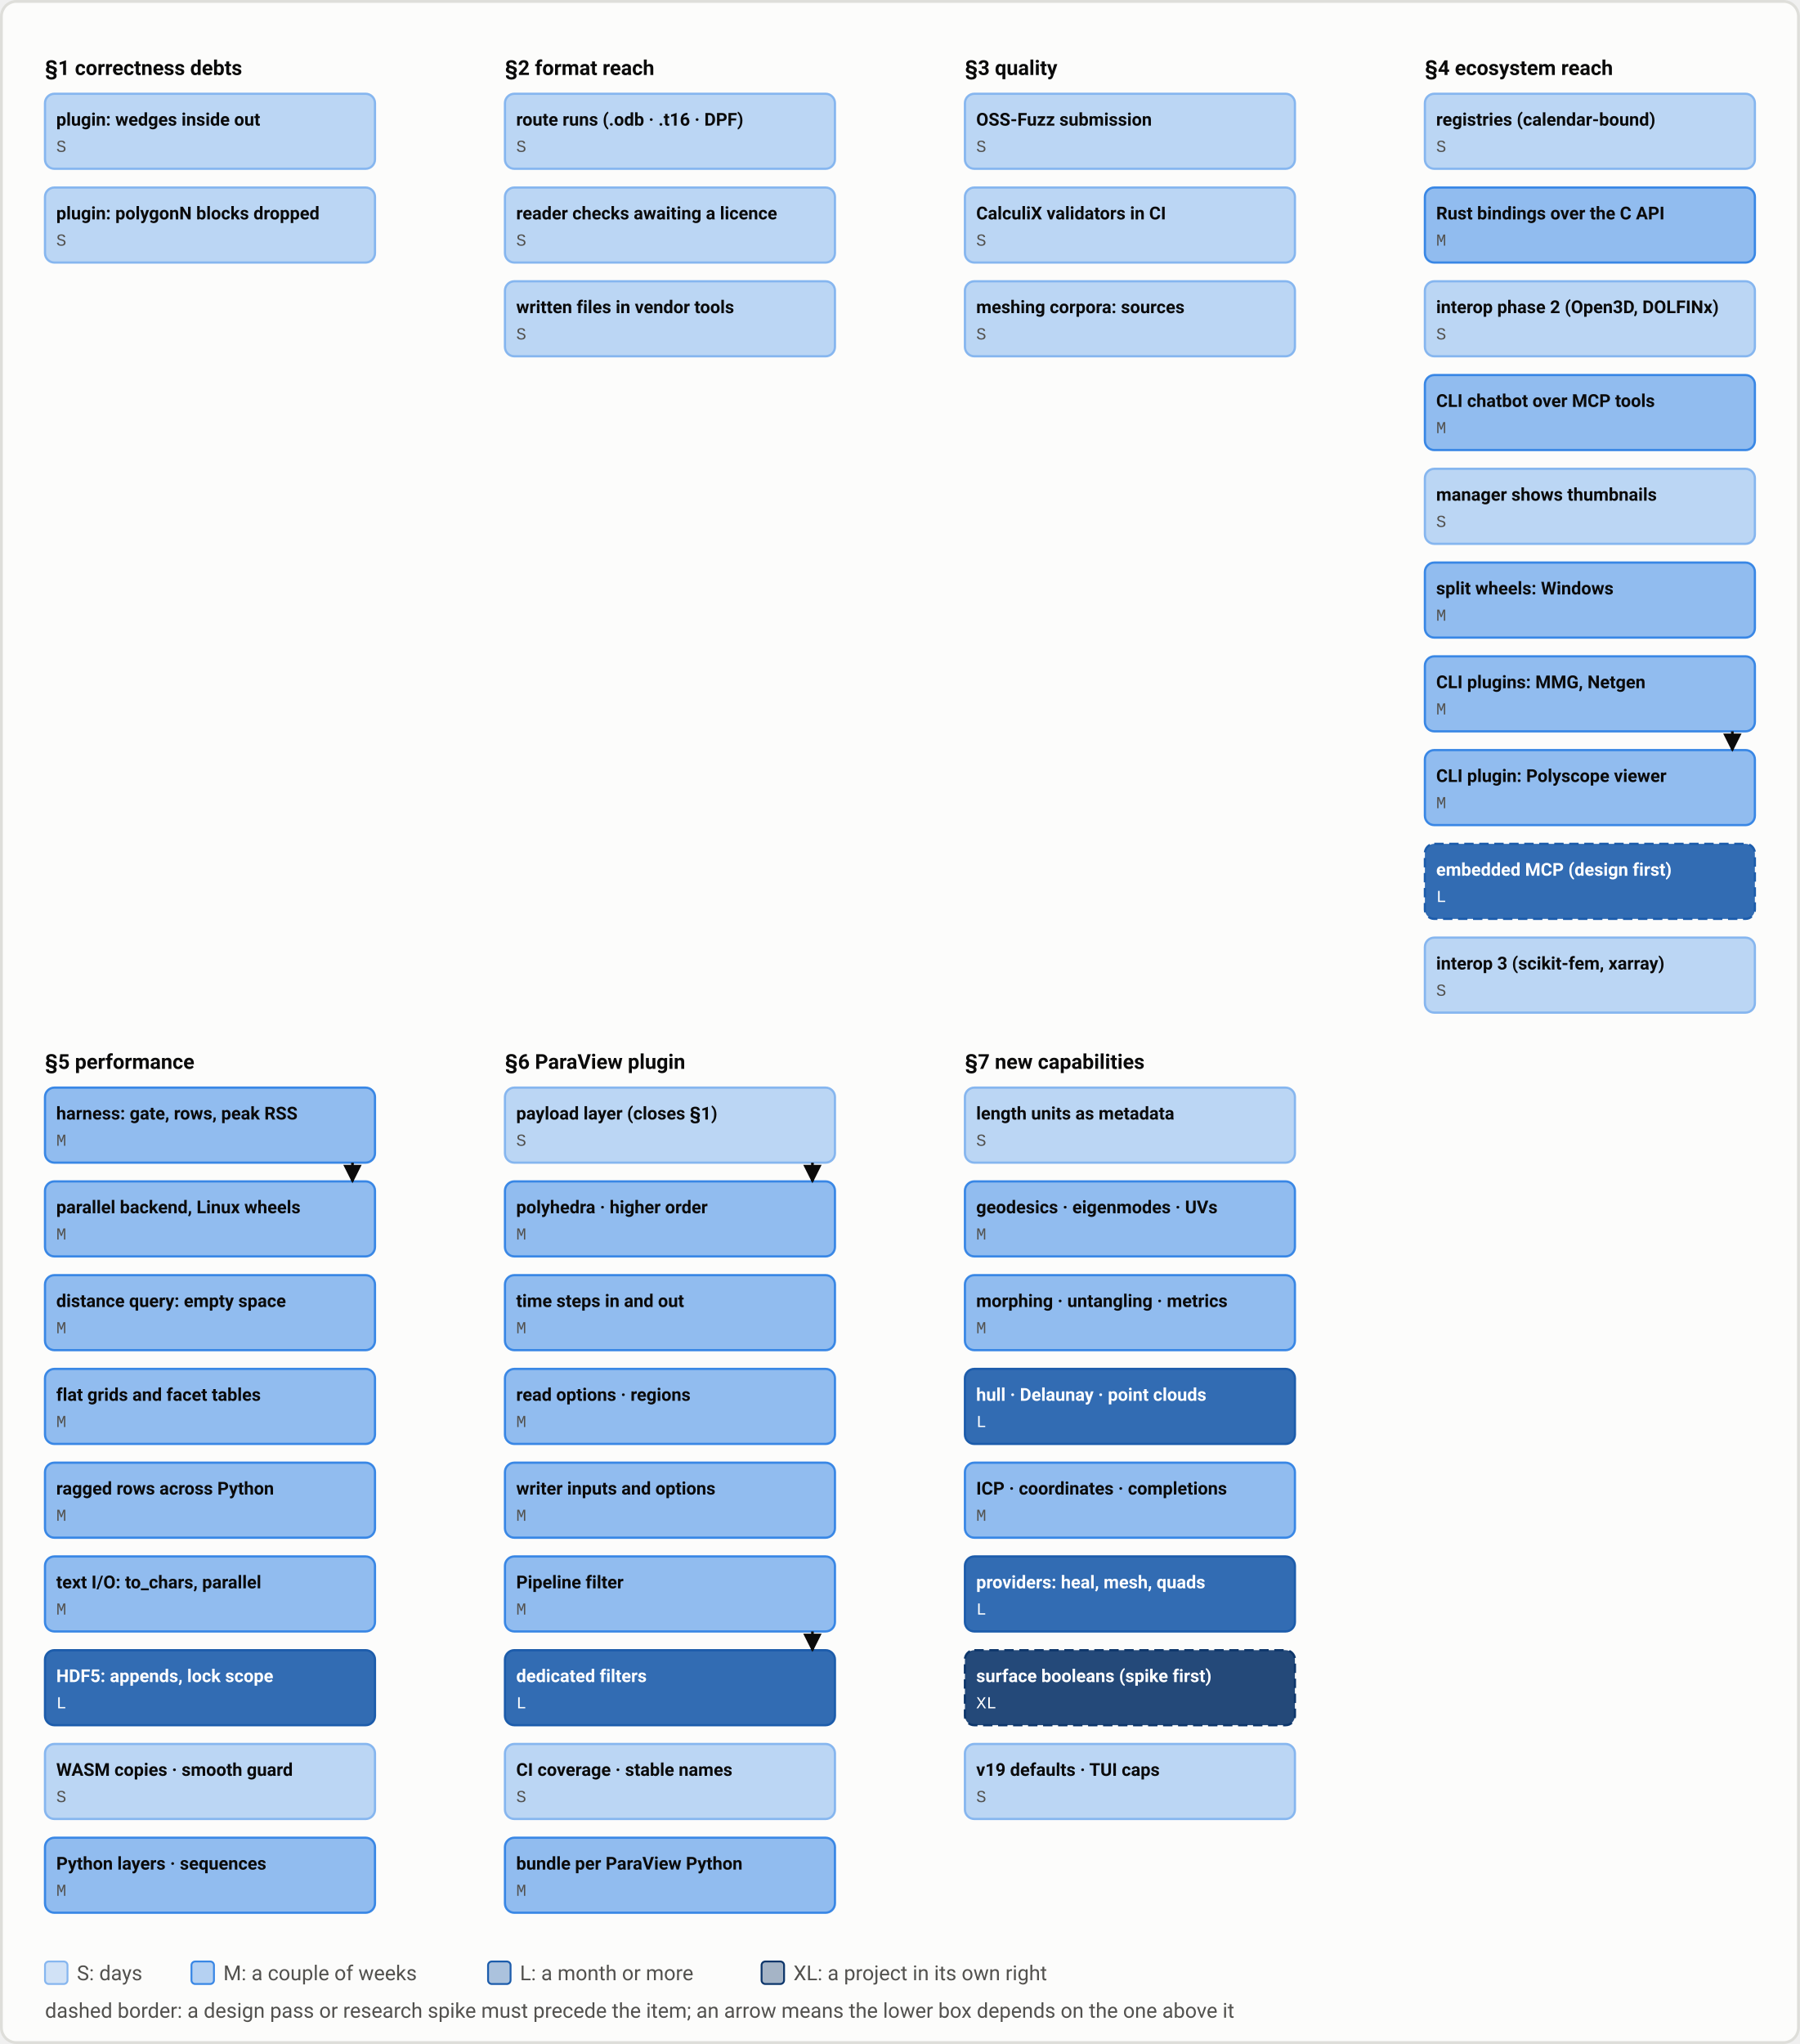
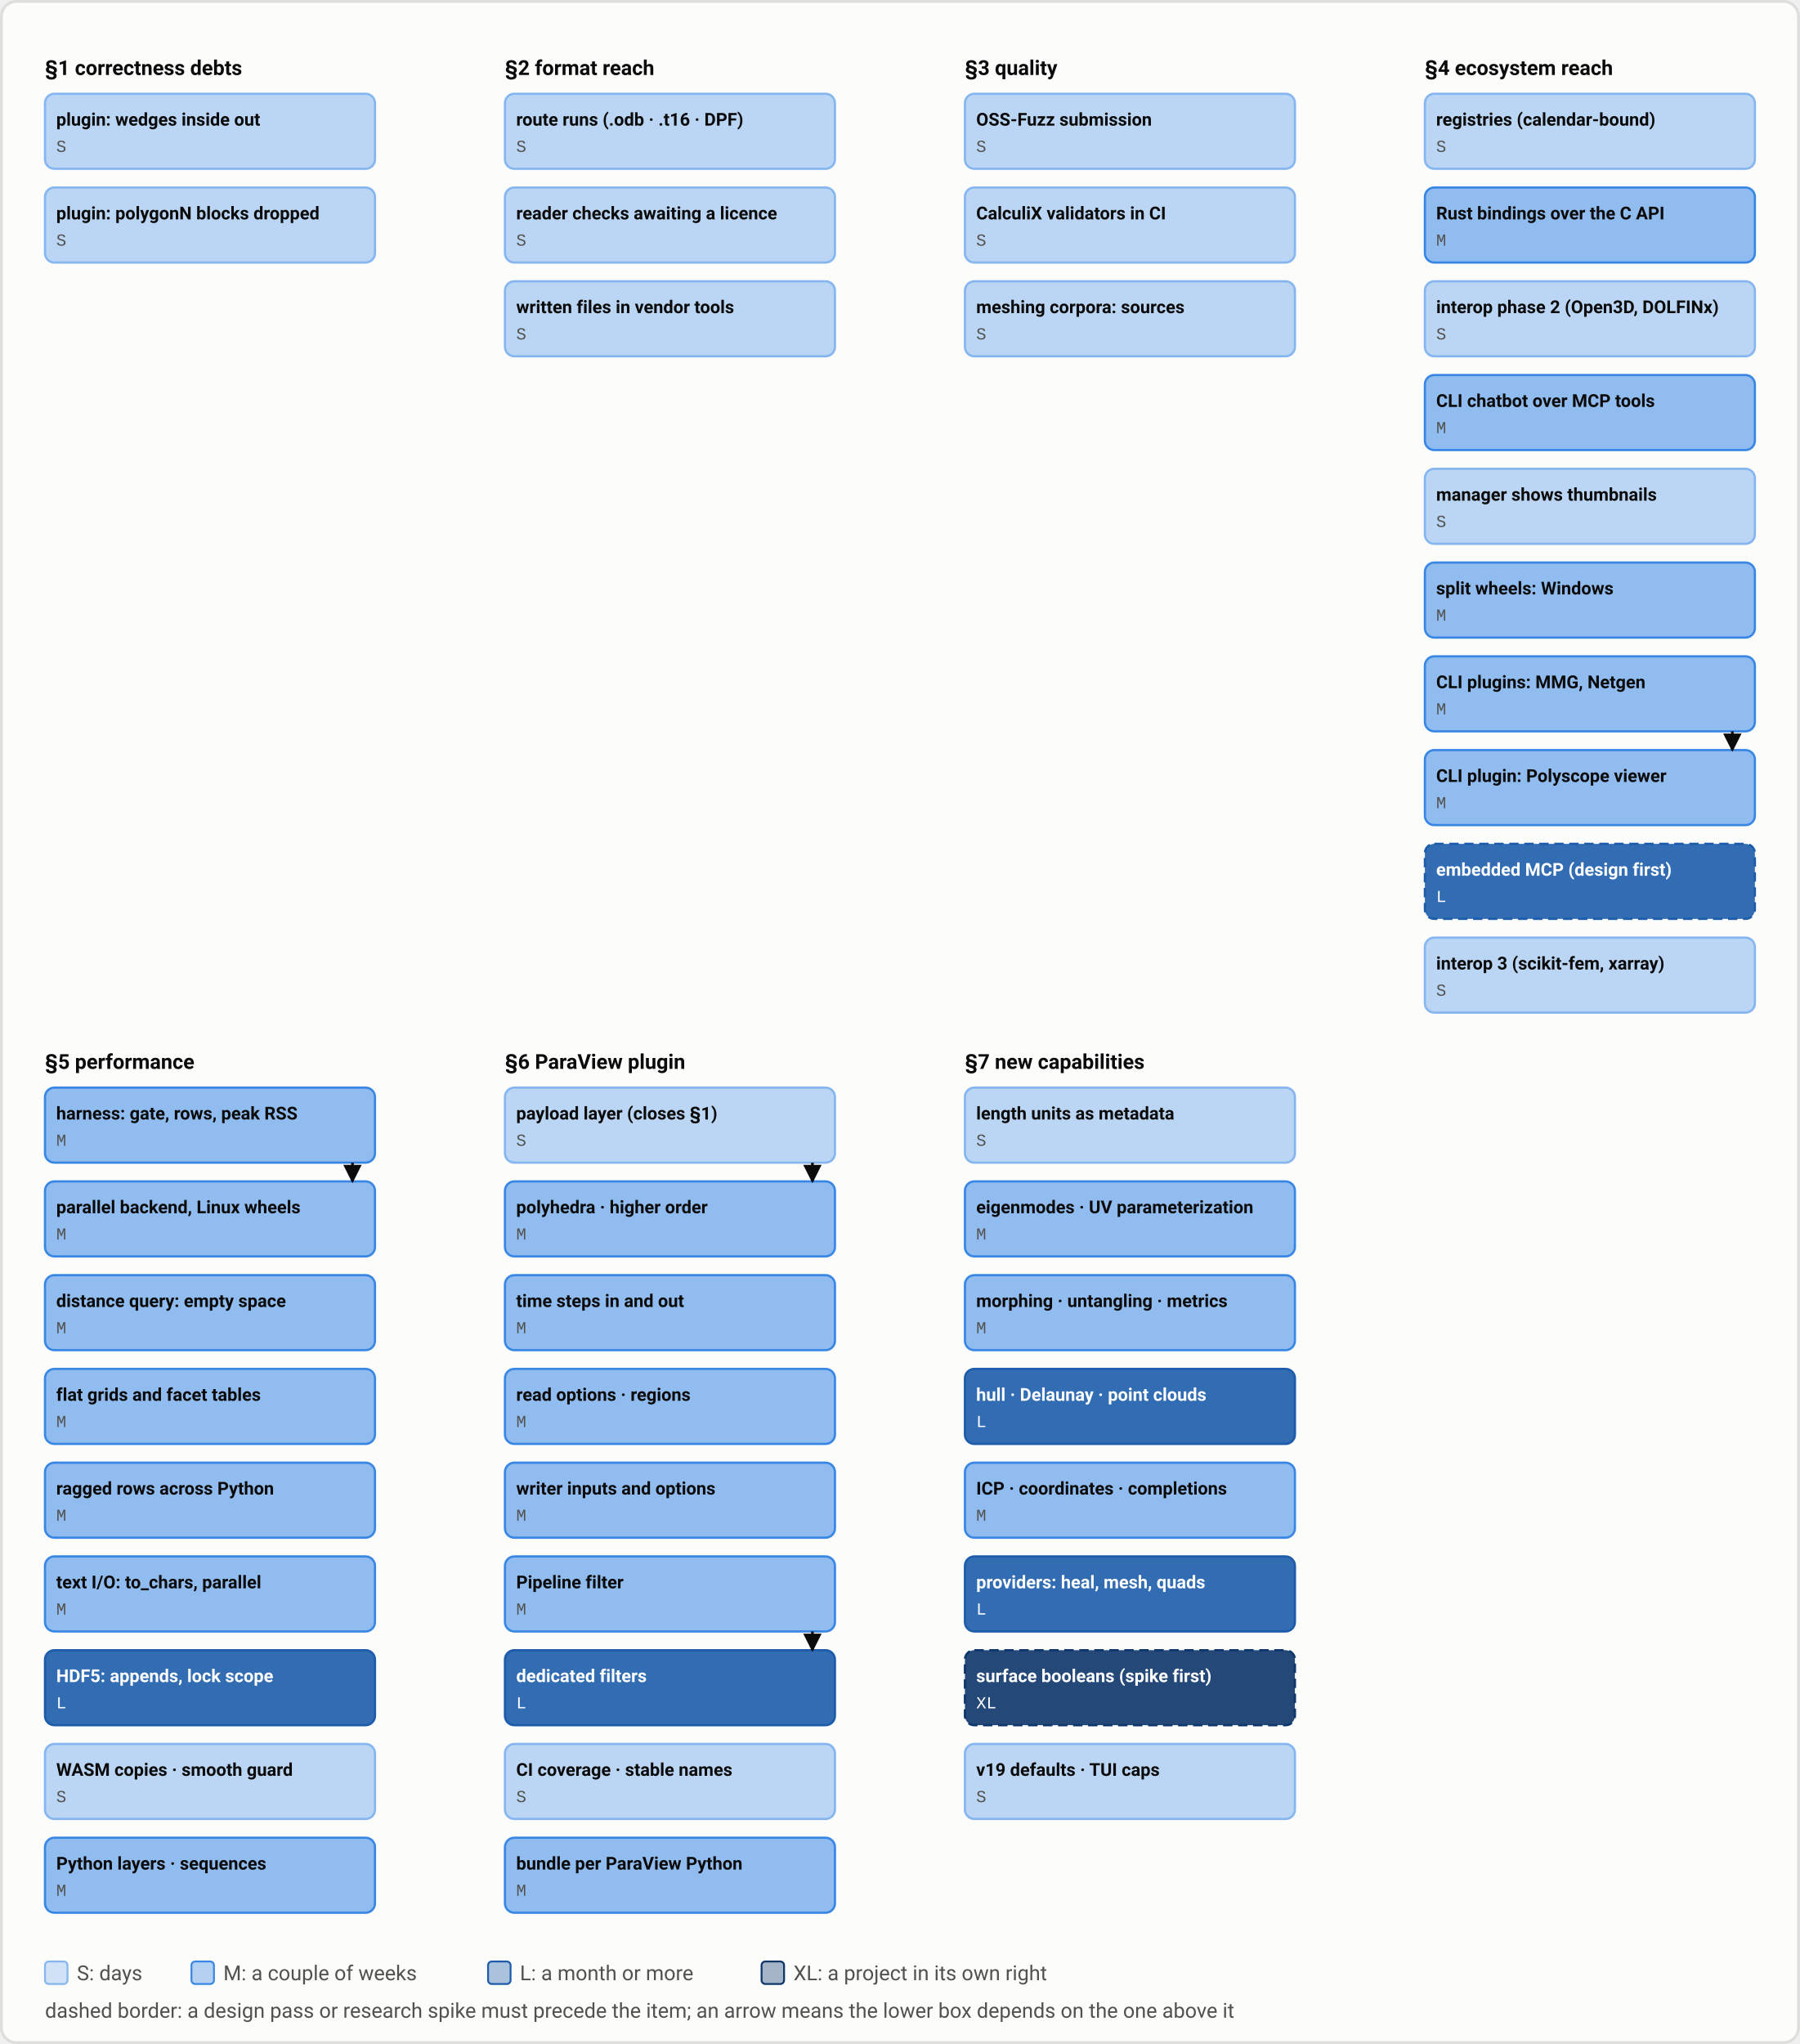
<svg xmlns="http://www.w3.org/2000/svg" viewBox="0 0 960 1090" width="960" height="1090" font-family="system-ui, -apple-system, 'Segoe UI', Roboto, sans-serif" role="img" aria-label="The roadmap at a glance: open items by section, in recommended order, shaded by effort">
  <defs>
    <marker id="arrow-0b0b0b" viewBox="0 0 10 10" refX="9" refY="5" markerWidth="7" markerHeight="7" orient="auto-start-reverse">
      <path d="M 0 0 L 10 5 L 0 10 z" fill="#0b0b0b" />
    </marker>
  </defs>
  <rect x="0.75" y="0.75" width="958.5" height="1088.5" rx="8" fill="#fcfcfb" stroke="#dededa" stroke-width="1.5" />
  <text x="24" y="40" font-family="system-ui, -apple-system, 'Segoe UI', Roboto, sans-serif" font-size="11" font-weight="700" fill="#0b0b0b">§1 correctness debts</text>
  <rect x="24" y="50" width="176" height="40" rx="5" fill="#86b6ef" fill-opacity="0.55" stroke="#86b6ef" stroke-width="1.2" />
  <text x="30" y="67" font-family="system-ui, -apple-system, 'Segoe UI', Roboto, sans-serif" font-size="9.5" font-weight="600" fill="#0b0b0b">plugin: wedges inside out</text>
  <text x="30" y="81" font-family="ui-monospace, SFMono-Regular, Menlo, Consolas, 'Liberation Mono', monospace" font-size="9" fill="#52514e">S</text>
  <rect x="24" y="100" width="176" height="40" rx="5" fill="#86b6ef" fill-opacity="0.55" stroke="#86b6ef" stroke-width="1.2" />
  <text x="30" y="117" font-family="system-ui, -apple-system, 'Segoe UI', Roboto, sans-serif" font-size="9.5" font-weight="600" fill="#0b0b0b">plugin: polygonN blocks dropped</text>
  <text x="30" y="131" font-family="ui-monospace, SFMono-Regular, Menlo, Consolas, 'Liberation Mono', monospace" font-size="9" fill="#52514e">S</text>
  <text x="269.33" y="40" font-family="system-ui, -apple-system, 'Segoe UI', Roboto, sans-serif" font-size="11" font-weight="700" fill="#0b0b0b">§2 format reach</text>
  <rect x="269.33" y="50" width="176" height="40" rx="5" fill="#86b6ef" fill-opacity="0.55" stroke="#86b6ef" stroke-width="1.2" />
  <text x="275.33" y="67" font-family="system-ui, -apple-system, 'Segoe UI', Roboto, sans-serif" font-size="9.5" font-weight="600" fill="#0b0b0b">route runs (.odb · .t16 · DPF)</text>
  <text x="275.33" y="81" font-family="ui-monospace, SFMono-Regular, Menlo, Consolas, 'Liberation Mono', monospace" font-size="9" fill="#52514e">S</text>
  <rect x="269.33" y="100" width="176" height="40" rx="5" fill="#86b6ef" fill-opacity="0.55" stroke="#86b6ef" stroke-width="1.2" />
  <text x="275.33" y="117" font-family="system-ui, -apple-system, 'Segoe UI', Roboto, sans-serif" font-size="9.5" font-weight="600" fill="#0b0b0b">reader checks awaiting a licence</text>
  <text x="275.33" y="131" font-family="ui-monospace, SFMono-Regular, Menlo, Consolas, 'Liberation Mono', monospace" font-size="9" fill="#52514e">S</text>
  <rect x="269.33" y="150" width="176" height="40" rx="5" fill="#86b6ef" fill-opacity="0.55" stroke="#86b6ef" stroke-width="1.2" />
  <text x="275.33" y="167" font-family="system-ui, -apple-system, 'Segoe UI', Roboto, sans-serif" font-size="9.5" font-weight="600" fill="#0b0b0b">written files in vendor tools</text>
  <text x="275.33" y="181" font-family="ui-monospace, SFMono-Regular, Menlo, Consolas, 'Liberation Mono', monospace" font-size="9" fill="#52514e">S</text>
  <text x="514.67" y="40" font-family="system-ui, -apple-system, 'Segoe UI', Roboto, sans-serif" font-size="11" font-weight="700" fill="#0b0b0b">§3 quality</text>
  <rect x="514.67" y="50" width="176" height="40" rx="5" fill="#86b6ef" fill-opacity="0.55" stroke="#86b6ef" stroke-width="1.2" />
  <text x="520.67" y="67" font-family="system-ui, -apple-system, 'Segoe UI', Roboto, sans-serif" font-size="9.5" font-weight="600" fill="#0b0b0b">OSS-Fuzz submission</text>
  <text x="520.67" y="81" font-family="ui-monospace, SFMono-Regular, Menlo, Consolas, 'Liberation Mono', monospace" font-size="9" fill="#52514e">S</text>
  <rect x="514.67" y="100" width="176" height="40" rx="5" fill="#86b6ef" fill-opacity="0.55" stroke="#86b6ef" stroke-width="1.2" />
  <text x="520.67" y="117" font-family="system-ui, -apple-system, 'Segoe UI', Roboto, sans-serif" font-size="9.5" font-weight="600" fill="#0b0b0b">CalculiX validators in CI</text>
  <text x="520.67" y="131" font-family="ui-monospace, SFMono-Regular, Menlo, Consolas, 'Liberation Mono', monospace" font-size="9" fill="#52514e">S</text>
  <rect x="514.67" y="150" width="176" height="40" rx="5" fill="#86b6ef" fill-opacity="0.55" stroke="#86b6ef" stroke-width="1.2" />
  <text x="520.67" y="167" font-family="system-ui, -apple-system, 'Segoe UI', Roboto, sans-serif" font-size="9.5" font-weight="600" fill="#0b0b0b">meshing corpora: sources</text>
  <text x="520.67" y="181" font-family="ui-monospace, SFMono-Regular, Menlo, Consolas, 'Liberation Mono', monospace" font-size="9" fill="#52514e">S</text>
  <text x="760" y="40" font-family="system-ui, -apple-system, 'Segoe UI', Roboto, sans-serif" font-size="11" font-weight="700" fill="#0b0b0b">§4 ecosystem reach</text>
  <rect x="760" y="50" width="176" height="40" rx="5" fill="#86b6ef" fill-opacity="0.55" stroke="#86b6ef" stroke-width="1.2" />
  <text x="766" y="67" font-family="system-ui, -apple-system, 'Segoe UI', Roboto, sans-serif" font-size="9.5" font-weight="600" fill="#0b0b0b">registries (calendar-bound)</text>
  <text x="766" y="81" font-family="ui-monospace, SFMono-Regular, Menlo, Consolas, 'Liberation Mono', monospace" font-size="9" fill="#52514e">S</text>
  <rect x="760" y="100" width="176" height="40" rx="5" fill="#3987e5" fill-opacity="0.55" stroke="#3987e5" stroke-width="1.2" />
  <text x="766" y="117" font-family="system-ui, -apple-system, 'Segoe UI', Roboto, sans-serif" font-size="9.5" font-weight="600" fill="#0b0b0b">Rust bindings over the C API</text>
  <text x="766" y="131" font-family="ui-monospace, SFMono-Regular, Menlo, Consolas, 'Liberation Mono', monospace" font-size="9" fill="#52514e">M</text>
  <rect x="760" y="150" width="176" height="40" rx="5" fill="#86b6ef" fill-opacity="0.55" stroke="#86b6ef" stroke-width="1.2" />
  <text x="766" y="167" font-family="system-ui, -apple-system, 'Segoe UI', Roboto, sans-serif" font-size="9.5" font-weight="600" fill="#0b0b0b">interop phase 2 (Open3D, DOLFINx)</text>
  <text x="766" y="181" font-family="ui-monospace, SFMono-Regular, Menlo, Consolas, 'Liberation Mono', monospace" font-size="9" fill="#52514e">S</text>
  <rect x="760" y="200" width="176" height="40" rx="5" fill="#3987e5" fill-opacity="0.55" stroke="#3987e5" stroke-width="1.2" />
  <text x="766" y="217" font-family="system-ui, -apple-system, 'Segoe UI', Roboto, sans-serif" font-size="9.5" font-weight="600" fill="#0b0b0b">CLI chatbot over MCP tools</text>
  <text x="766" y="231" font-family="ui-monospace, SFMono-Regular, Menlo, Consolas, 'Liberation Mono', monospace" font-size="9" fill="#52514e">M</text>
  <rect x="760" y="250" width="176" height="40" rx="5" fill="#86b6ef" fill-opacity="0.55" stroke="#86b6ef" stroke-width="1.2" />
  <text x="766" y="267" font-family="system-ui, -apple-system, 'Segoe UI', Roboto, sans-serif" font-size="9.5" font-weight="600" fill="#0b0b0b">manager shows thumbnails</text>
  <text x="766" y="281" font-family="ui-monospace, SFMono-Regular, Menlo, Consolas, 'Liberation Mono', monospace" font-size="9" fill="#52514e">S</text>
  <rect x="760" y="300" width="176" height="40" rx="5" fill="#3987e5" fill-opacity="0.55" stroke="#3987e5" stroke-width="1.2" />
  <text x="766" y="317" font-family="system-ui, -apple-system, 'Segoe UI', Roboto, sans-serif" font-size="9.5" font-weight="600" fill="#0b0b0b">split wheels: Windows</text>
  <text x="766" y="331" font-family="ui-monospace, SFMono-Regular, Menlo, Consolas, 'Liberation Mono', monospace" font-size="9" fill="#52514e">M</text>
  <rect x="760" y="350" width="176" height="40" rx="5" fill="#3987e5" fill-opacity="0.55" stroke="#3987e5" stroke-width="1.2" />
  <text x="766" y="367" font-family="system-ui, -apple-system, 'Segoe UI', Roboto, sans-serif" font-size="9.5" font-weight="600" fill="#0b0b0b">CLI plugins: MMG, Netgen</text>
  <text x="766" y="381" font-family="ui-monospace, SFMono-Regular, Menlo, Consolas, 'Liberation Mono', monospace" font-size="9" fill="#52514e">M</text>
  <rect x="760" y="400" width="176" height="40" rx="5" fill="#3987e5" fill-opacity="0.55" stroke="#3987e5" stroke-width="1.2" />
  <text x="766" y="417" font-family="system-ui, -apple-system, 'Segoe UI', Roboto, sans-serif" font-size="9.5" font-weight="600" fill="#0b0b0b">CLI plugin: Polyscope viewer</text>
  <text x="766" y="431" font-family="ui-monospace, SFMono-Regular, Menlo, Consolas, 'Liberation Mono', monospace" font-size="9" fill="#52514e">M</text>
  <rect x="760" y="450" width="176" height="40" rx="5" fill="#1c5cab" fill-opacity="0.9" stroke="#1c5cab" stroke-width="1.2" stroke-dasharray="5 3" />
  <text x="766" y="467" font-family="system-ui, -apple-system, 'Segoe UI', Roboto, sans-serif" font-size="9.5" font-weight="600" fill="#ffffff">embedded MCP (design first)</text>
  <text x="766" y="481" font-family="ui-monospace, SFMono-Regular, Menlo, Consolas, 'Liberation Mono', monospace" font-size="9" fill="#ffffff">L</text>
  <rect x="760" y="500" width="176" height="40" rx="5" fill="#86b6ef" fill-opacity="0.55" stroke="#86b6ef" stroke-width="1.2" />
  <text x="766" y="517" font-family="system-ui, -apple-system, 'Segoe UI', Roboto, sans-serif" font-size="9.5" font-weight="600" fill="#0b0b0b">interop 3 (scikit-fem, xarray)</text>
  <text x="766" y="531" font-family="ui-monospace, SFMono-Regular, Menlo, Consolas, 'Liberation Mono', monospace" font-size="9" fill="#52514e">S</text>
  <line x1="924" y1="390" x2="924" y2="400" stroke="#0b0b0b" stroke-width="1.4" marker-end="url(#arrow-0b0b0b)" />
  <text x="24" y="570" font-family="system-ui, -apple-system, 'Segoe UI', Roboto, sans-serif" font-size="11" font-weight="700" fill="#0b0b0b">§5 performance</text>
  <rect x="24" y="580" width="176" height="40" rx="5" fill="#3987e5" fill-opacity="0.55" stroke="#3987e5" stroke-width="1.2" />
  <text x="30" y="597" font-family="system-ui, -apple-system, 'Segoe UI', Roboto, sans-serif" font-size="9.5" font-weight="600" fill="#0b0b0b">harness: gate, rows, peak RSS</text>
  <text x="30" y="611" font-family="ui-monospace, SFMono-Regular, Menlo, Consolas, 'Liberation Mono', monospace" font-size="9" fill="#52514e">M</text>
  <rect x="24" y="630" width="176" height="40" rx="5" fill="#3987e5" fill-opacity="0.55" stroke="#3987e5" stroke-width="1.2" />
  <text x="30" y="647" font-family="system-ui, -apple-system, 'Segoe UI', Roboto, sans-serif" font-size="9.5" font-weight="600" fill="#0b0b0b">parallel backend, Linux wheels</text>
  <text x="30" y="661" font-family="ui-monospace, SFMono-Regular, Menlo, Consolas, 'Liberation Mono', monospace" font-size="9" fill="#52514e">M</text>
  <rect x="24" y="680" width="176" height="40" rx="5" fill="#3987e5" fill-opacity="0.55" stroke="#3987e5" stroke-width="1.2" />
  <text x="30" y="697" font-family="system-ui, -apple-system, 'Segoe UI', Roboto, sans-serif" font-size="9.5" font-weight="600" fill="#0b0b0b">distance query: empty space</text>
  <text x="30" y="711" font-family="ui-monospace, SFMono-Regular, Menlo, Consolas, 'Liberation Mono', monospace" font-size="9" fill="#52514e">M</text>
  <rect x="24" y="730" width="176" height="40" rx="5" fill="#3987e5" fill-opacity="0.55" stroke="#3987e5" stroke-width="1.2" />
  <text x="30" y="747" font-family="system-ui, -apple-system, 'Segoe UI', Roboto, sans-serif" font-size="9.5" font-weight="600" fill="#0b0b0b">flat grids and facet tables</text>
  <text x="30" y="761" font-family="ui-monospace, SFMono-Regular, Menlo, Consolas, 'Liberation Mono', monospace" font-size="9" fill="#52514e">M</text>
  <rect x="24" y="780" width="176" height="40" rx="5" fill="#3987e5" fill-opacity="0.55" stroke="#3987e5" stroke-width="1.2" />
  <text x="30" y="797" font-family="system-ui, -apple-system, 'Segoe UI', Roboto, sans-serif" font-size="9.5" font-weight="600" fill="#0b0b0b">ragged rows across Python</text>
  <text x="30" y="811" font-family="ui-monospace, SFMono-Regular, Menlo, Consolas, 'Liberation Mono', monospace" font-size="9" fill="#52514e">M</text>
  <rect x="24" y="830" width="176" height="40" rx="5" fill="#3987e5" fill-opacity="0.55" stroke="#3987e5" stroke-width="1.2" />
  <text x="30" y="847" font-family="system-ui, -apple-system, 'Segoe UI', Roboto, sans-serif" font-size="9.5" font-weight="600" fill="#0b0b0b">text I/O: to_chars, parallel</text>
  <text x="30" y="861" font-family="ui-monospace, SFMono-Regular, Menlo, Consolas, 'Liberation Mono', monospace" font-size="9" fill="#52514e">M</text>
  <rect x="24" y="880" width="176" height="40" rx="5" fill="#1c5cab" fill-opacity="0.9" stroke="#1c5cab" stroke-width="1.2" />
  <text x="30" y="897" font-family="system-ui, -apple-system, 'Segoe UI', Roboto, sans-serif" font-size="9.5" font-weight="600" fill="#ffffff">HDF5: appends, lock scope</text>
  <text x="30" y="911" font-family="ui-monospace, SFMono-Regular, Menlo, Consolas, 'Liberation Mono', monospace" font-size="9" fill="#ffffff">L</text>
  <rect x="24" y="930" width="176" height="40" rx="5" fill="#86b6ef" fill-opacity="0.55" stroke="#86b6ef" stroke-width="1.2" />
  <text x="30" y="947" font-family="system-ui, -apple-system, 'Segoe UI', Roboto, sans-serif" font-size="9.5" font-weight="600" fill="#0b0b0b">WASM copies · smooth guard</text>
  <text x="30" y="961" font-family="ui-monospace, SFMono-Regular, Menlo, Consolas, 'Liberation Mono', monospace" font-size="9" fill="#52514e">S</text>
  <rect x="24" y="980" width="176" height="40" rx="5" fill="#3987e5" fill-opacity="0.55" stroke="#3987e5" stroke-width="1.2" />
  <text x="30" y="997" font-family="system-ui, -apple-system, 'Segoe UI', Roboto, sans-serif" font-size="9.5" font-weight="600" fill="#0b0b0b">Python layers · sequences</text>
  <text x="30" y="1011" font-family="ui-monospace, SFMono-Regular, Menlo, Consolas, 'Liberation Mono', monospace" font-size="9" fill="#52514e">M</text>
  <line x1="188" y1="620" x2="188" y2="630" stroke="#0b0b0b" stroke-width="1.4" marker-end="url(#arrow-0b0b0b)" />
  <text x="269.33" y="570" font-family="system-ui, -apple-system, 'Segoe UI', Roboto, sans-serif" font-size="11" font-weight="700" fill="#0b0b0b">§6 ParaView plugin</text>
  <rect x="269.33" y="580" width="176" height="40" rx="5" fill="#86b6ef" fill-opacity="0.55" stroke="#86b6ef" stroke-width="1.2" />
  <text x="275.33" y="597" font-family="system-ui, -apple-system, 'Segoe UI', Roboto, sans-serif" font-size="9.5" font-weight="600" fill="#0b0b0b">payload layer (closes §1)</text>
  <text x="275.33" y="611" font-family="ui-monospace, SFMono-Regular, Menlo, Consolas, 'Liberation Mono', monospace" font-size="9" fill="#52514e">S</text>
  <rect x="269.33" y="630" width="176" height="40" rx="5" fill="#3987e5" fill-opacity="0.55" stroke="#3987e5" stroke-width="1.2" />
  <text x="275.33" y="647" font-family="system-ui, -apple-system, 'Segoe UI', Roboto, sans-serif" font-size="9.5" font-weight="600" fill="#0b0b0b">polyhedra · higher order</text>
  <text x="275.33" y="661" font-family="ui-monospace, SFMono-Regular, Menlo, Consolas, 'Liberation Mono', monospace" font-size="9" fill="#52514e">M</text>
  <rect x="269.33" y="680" width="176" height="40" rx="5" fill="#3987e5" fill-opacity="0.55" stroke="#3987e5" stroke-width="1.2" />
  <text x="275.33" y="697" font-family="system-ui, -apple-system, 'Segoe UI', Roboto, sans-serif" font-size="9.5" font-weight="600" fill="#0b0b0b">time steps in and out</text>
  <text x="275.33" y="711" font-family="ui-monospace, SFMono-Regular, Menlo, Consolas, 'Liberation Mono', monospace" font-size="9" fill="#52514e">M</text>
  <rect x="269.33" y="730" width="176" height="40" rx="5" fill="#3987e5" fill-opacity="0.55" stroke="#3987e5" stroke-width="1.2" />
  <text x="275.33" y="747" font-family="system-ui, -apple-system, 'Segoe UI', Roboto, sans-serif" font-size="9.5" font-weight="600" fill="#0b0b0b">read options · regions</text>
  <text x="275.33" y="761" font-family="ui-monospace, SFMono-Regular, Menlo, Consolas, 'Liberation Mono', monospace" font-size="9" fill="#52514e">M</text>
  <rect x="269.33" y="780" width="176" height="40" rx="5" fill="#3987e5" fill-opacity="0.55" stroke="#3987e5" stroke-width="1.2" />
  <text x="275.33" y="797" font-family="system-ui, -apple-system, 'Segoe UI', Roboto, sans-serif" font-size="9.5" font-weight="600" fill="#0b0b0b">writer inputs and options</text>
  <text x="275.33" y="811" font-family="ui-monospace, SFMono-Regular, Menlo, Consolas, 'Liberation Mono', monospace" font-size="9" fill="#52514e">M</text>
  <rect x="269.33" y="830" width="176" height="40" rx="5" fill="#3987e5" fill-opacity="0.55" stroke="#3987e5" stroke-width="1.2" />
  <text x="275.33" y="847" font-family="system-ui, -apple-system, 'Segoe UI', Roboto, sans-serif" font-size="9.5" font-weight="600" fill="#0b0b0b">Pipeline filter</text>
  <text x="275.33" y="861" font-family="ui-monospace, SFMono-Regular, Menlo, Consolas, 'Liberation Mono', monospace" font-size="9" fill="#52514e">M</text>
  <rect x="269.33" y="880" width="176" height="40" rx="5" fill="#1c5cab" fill-opacity="0.9" stroke="#1c5cab" stroke-width="1.2" />
  <text x="275.33" y="897" font-family="system-ui, -apple-system, 'Segoe UI', Roboto, sans-serif" font-size="9.5" font-weight="600" fill="#ffffff">dedicated filters</text>
  <text x="275.33" y="911" font-family="ui-monospace, SFMono-Regular, Menlo, Consolas, 'Liberation Mono', monospace" font-size="9" fill="#ffffff">L</text>
  <rect x="269.33" y="930" width="176" height="40" rx="5" fill="#86b6ef" fill-opacity="0.55" stroke="#86b6ef" stroke-width="1.2" />
  <text x="275.33" y="947" font-family="system-ui, -apple-system, 'Segoe UI', Roboto, sans-serif" font-size="9.5" font-weight="600" fill="#0b0b0b">CI coverage · stable names</text>
  <text x="275.33" y="961" font-family="ui-monospace, SFMono-Regular, Menlo, Consolas, 'Liberation Mono', monospace" font-size="9" fill="#52514e">S</text>
  <rect x="269.33" y="980" width="176" height="40" rx="5" fill="#3987e5" fill-opacity="0.55" stroke="#3987e5" stroke-width="1.2" />
  <text x="275.33" y="997" font-family="system-ui, -apple-system, 'Segoe UI', Roboto, sans-serif" font-size="9.5" font-weight="600" fill="#0b0b0b">bundle per ParaView Python</text>
  <text x="275.33" y="1011" font-family="ui-monospace, SFMono-Regular, Menlo, Consolas, 'Liberation Mono', monospace" font-size="9" fill="#52514e">M</text>
  <line x1="433.33" y1="620" x2="433.33" y2="630" stroke="#0b0b0b" stroke-width="1.4" marker-end="url(#arrow-0b0b0b)" />
  <line x1="433.33" y1="870" x2="433.33" y2="880" stroke="#0b0b0b" stroke-width="1.4" marker-end="url(#arrow-0b0b0b)" />
  <text x="514.67" y="570" font-family="system-ui, -apple-system, 'Segoe UI', Roboto, sans-serif" font-size="11" font-weight="700" fill="#0b0b0b">§7 new capabilities</text>
  <rect x="514.67" y="580" width="176" height="40" rx="5" fill="#86b6ef" fill-opacity="0.55" stroke="#86b6ef" stroke-width="1.2" />
  <text x="520.67" y="597" font-family="system-ui, -apple-system, 'Segoe UI', Roboto, sans-serif" font-size="9.5" font-weight="600" fill="#0b0b0b">length units as metadata</text>
  <text x="520.67" y="611" font-family="ui-monospace, SFMono-Regular, Menlo, Consolas, 'Liberation Mono', monospace" font-size="9" fill="#52514e">S</text>
  <rect x="514.67" y="630" width="176" height="40" rx="5" fill="#3987e5" fill-opacity="0.55" stroke="#3987e5" stroke-width="1.2" />
-   <text x="520.67" y="647" font-family="system-ui, -apple-system, 'Segoe UI', Roboto, sans-serif" font-size="9.5" font-weight="600" fill="#0b0b0b">geodesics · eigenmodes · UVs</text>
+   <text x="520.67" y="647" font-family="system-ui, -apple-system, 'Segoe UI', Roboto, sans-serif" font-size="9.5" font-weight="600" fill="#0b0b0b">eigenmodes · UV parameterization</text>
  <text x="520.67" y="661" font-family="ui-monospace, SFMono-Regular, Menlo, Consolas, 'Liberation Mono', monospace" font-size="9" fill="#52514e">M</text>
  <rect x="514.67" y="680" width="176" height="40" rx="5" fill="#3987e5" fill-opacity="0.55" stroke="#3987e5" stroke-width="1.2" />
  <text x="520.67" y="697" font-family="system-ui, -apple-system, 'Segoe UI', Roboto, sans-serif" font-size="9.5" font-weight="600" fill="#0b0b0b">morphing · untangling · metrics</text>
  <text x="520.67" y="711" font-family="ui-monospace, SFMono-Regular, Menlo, Consolas, 'Liberation Mono', monospace" font-size="9" fill="#52514e">M</text>
  <rect x="514.67" y="730" width="176" height="40" rx="5" fill="#1c5cab" fill-opacity="0.9" stroke="#1c5cab" stroke-width="1.2" />
  <text x="520.67" y="747" font-family="system-ui, -apple-system, 'Segoe UI', Roboto, sans-serif" font-size="9.5" font-weight="600" fill="#ffffff">hull · Delaunay · point clouds</text>
  <text x="520.67" y="761" font-family="ui-monospace, SFMono-Regular, Menlo, Consolas, 'Liberation Mono', monospace" font-size="9" fill="#ffffff">L</text>
  <rect x="514.67" y="780" width="176" height="40" rx="5" fill="#3987e5" fill-opacity="0.55" stroke="#3987e5" stroke-width="1.2" />
  <text x="520.67" y="797" font-family="system-ui, -apple-system, 'Segoe UI', Roboto, sans-serif" font-size="9.5" font-weight="600" fill="#0b0b0b">ICP · coordinates · completions</text>
  <text x="520.67" y="811" font-family="ui-monospace, SFMono-Regular, Menlo, Consolas, 'Liberation Mono', monospace" font-size="9" fill="#52514e">M</text>
  <rect x="514.67" y="830" width="176" height="40" rx="5" fill="#1c5cab" fill-opacity="0.9" stroke="#1c5cab" stroke-width="1.2" />
  <text x="520.67" y="847" font-family="system-ui, -apple-system, 'Segoe UI', Roboto, sans-serif" font-size="9.5" font-weight="600" fill="#ffffff">providers: heal, mesh, quads</text>
  <text x="520.67" y="861" font-family="ui-monospace, SFMono-Regular, Menlo, Consolas, 'Liberation Mono', monospace" font-size="9" fill="#ffffff">L</text>
  <rect x="514.67" y="880" width="176" height="40" rx="5" fill="#0d366b" fill-opacity="0.9" stroke="#0d366b" stroke-width="1.2" stroke-dasharray="5 3" />
  <text x="520.67" y="897" font-family="system-ui, -apple-system, 'Segoe UI', Roboto, sans-serif" font-size="9.5" font-weight="600" fill="#ffffff">surface booleans (spike first)</text>
  <text x="520.67" y="911" font-family="ui-monospace, SFMono-Regular, Menlo, Consolas, 'Liberation Mono', monospace" font-size="9" fill="#ffffff">XL</text>
  <rect x="514.67" y="930" width="176" height="40" rx="5" fill="#86b6ef" fill-opacity="0.55" stroke="#86b6ef" stroke-width="1.2" />
  <text x="520.67" y="947" font-family="system-ui, -apple-system, 'Segoe UI', Roboto, sans-serif" font-size="9.5" font-weight="600" fill="#0b0b0b">v19 defaults · TUI caps</text>
  <text x="520.67" y="961" font-family="ui-monospace, SFMono-Regular, Menlo, Consolas, 'Liberation Mono', monospace" font-size="9" fill="#52514e">S</text>
  <rect x="24" y="1046" width="12" height="12" rx="2" fill="#86b6ef" fill-opacity="0.36" stroke="#86b6ef" stroke-width="1" />
  <text x="41" y="1056" font-family="system-ui, -apple-system, 'Segoe UI', Roboto, sans-serif" font-size="11" fill="#52514e">S: days</text>
  <rect x="102.12" y="1046" width="12" height="12" rx="2" fill="#3987e5" fill-opacity="0.36" stroke="#3987e5" stroke-width="1" />
  <text x="119.12" y="1056" font-family="system-ui, -apple-system, 'Segoe UI', Roboto, sans-serif" font-size="11" fill="#52514e">M: a couple of weeks</text>
  <rect x="260.32" y="1046" width="12" height="12" rx="2" fill="#1c5cab" fill-opacity="0.36" stroke="#1c5cab" stroke-width="1" />
  <text x="277.32" y="1056" font-family="system-ui, -apple-system, 'Segoe UI', Roboto, sans-serif" font-size="11" fill="#52514e">L: a month or more</text>
  <rect x="406.2" y="1046" width="12" height="12" rx="2" fill="#0d366b" fill-opacity="0.36" stroke="#0d366b" stroke-width="1" />
  <text x="423.2" y="1056" font-family="system-ui, -apple-system, 'Segoe UI', Roboto, sans-serif" font-size="11" fill="#52514e">XL: a project in its own right</text>
  <text x="24" y="1076" font-family="system-ui, -apple-system, 'Segoe UI', Roboto, sans-serif" font-size="11" fill="#52514e">dashed border: a design pass or research spike must precede the item; an arrow means the lower box depends on the one above it</text>
</svg>
